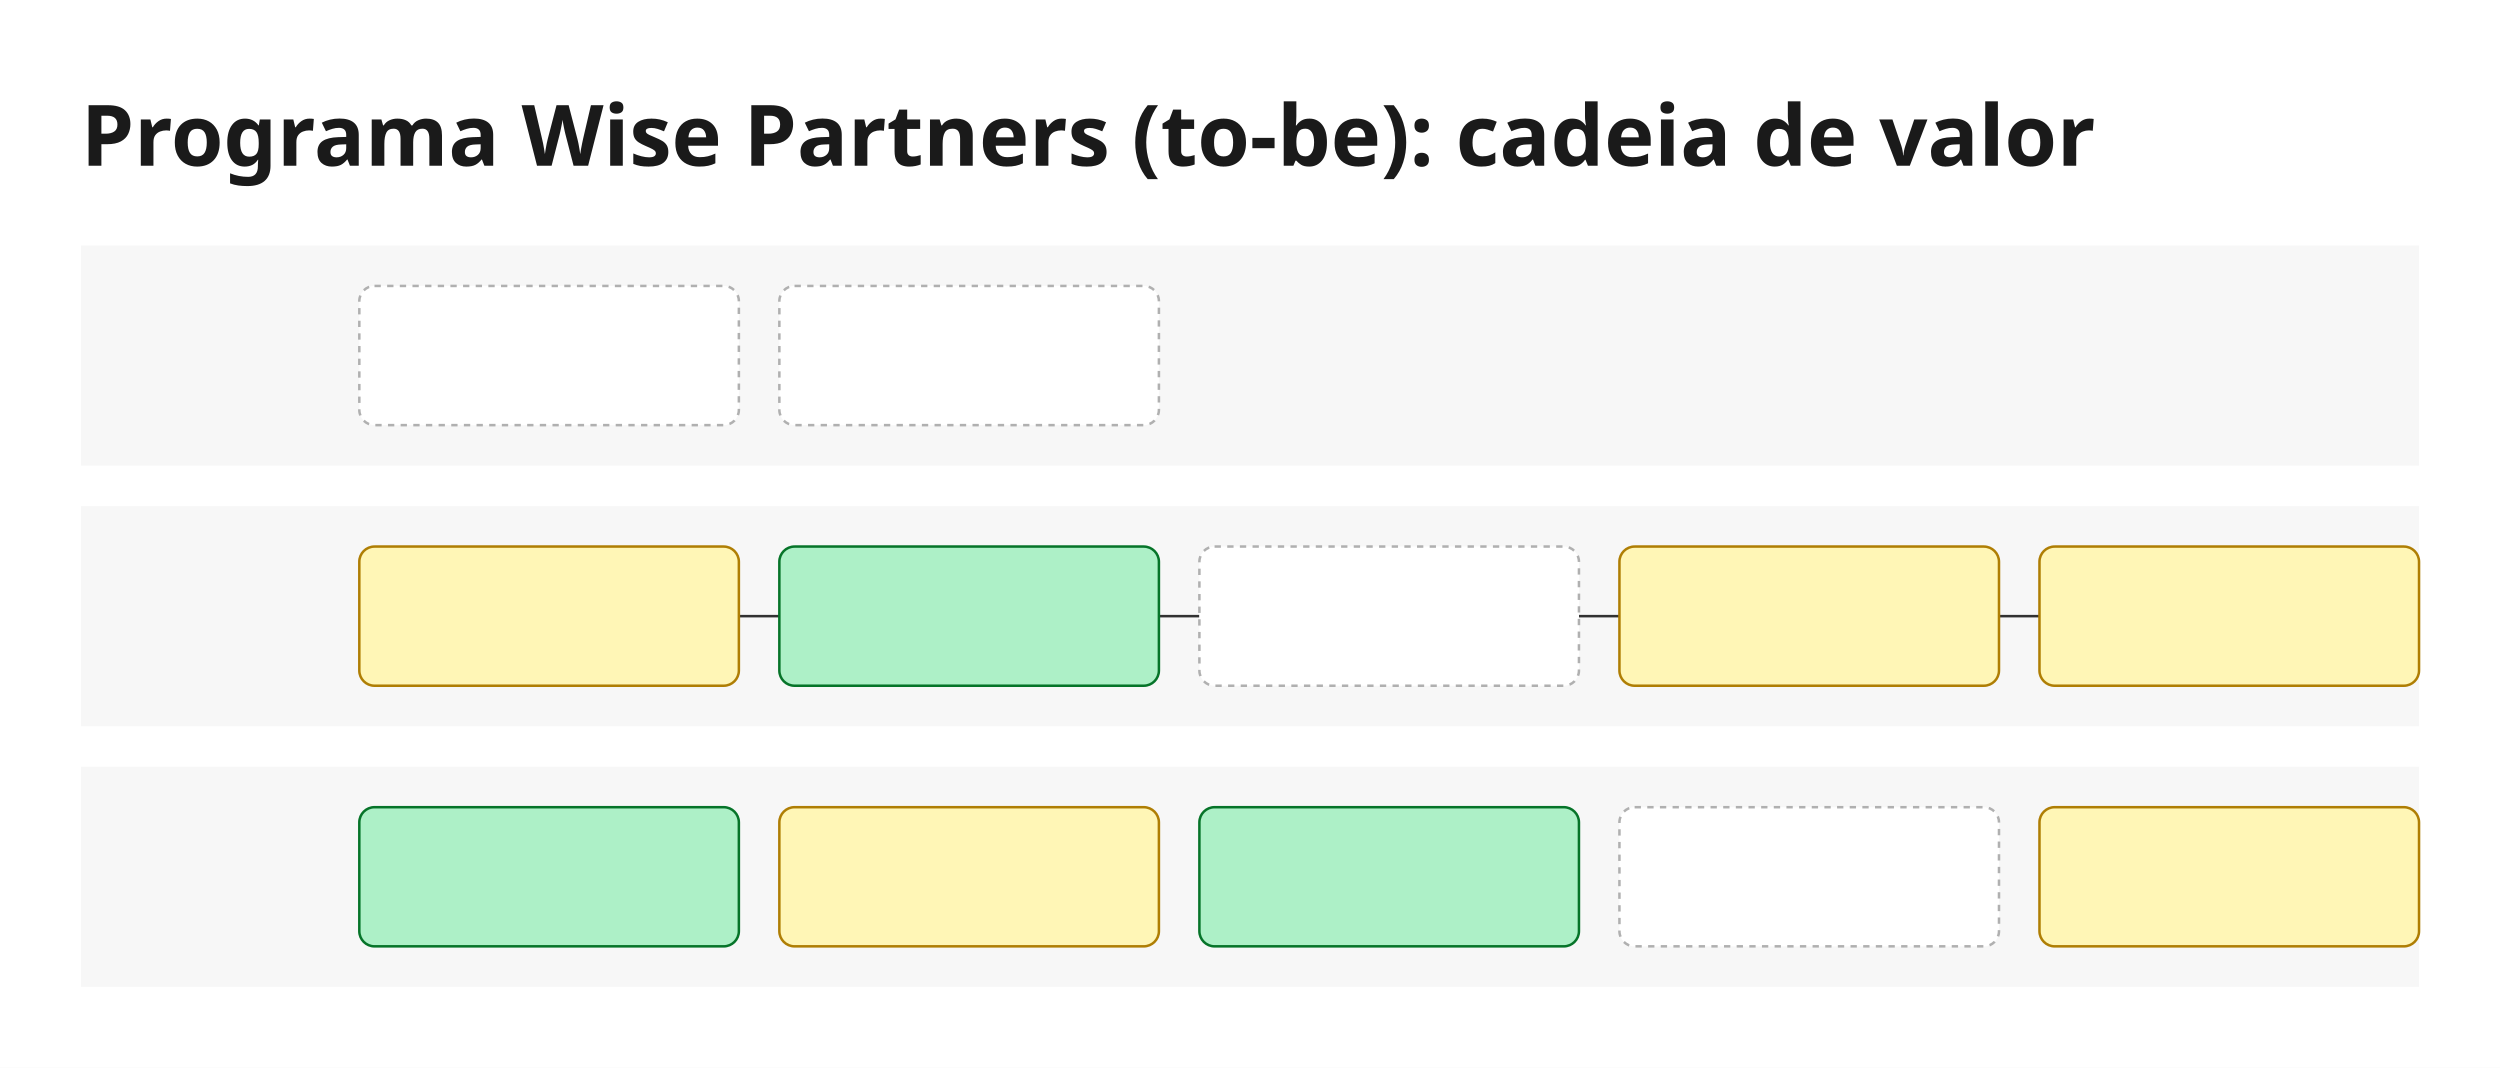
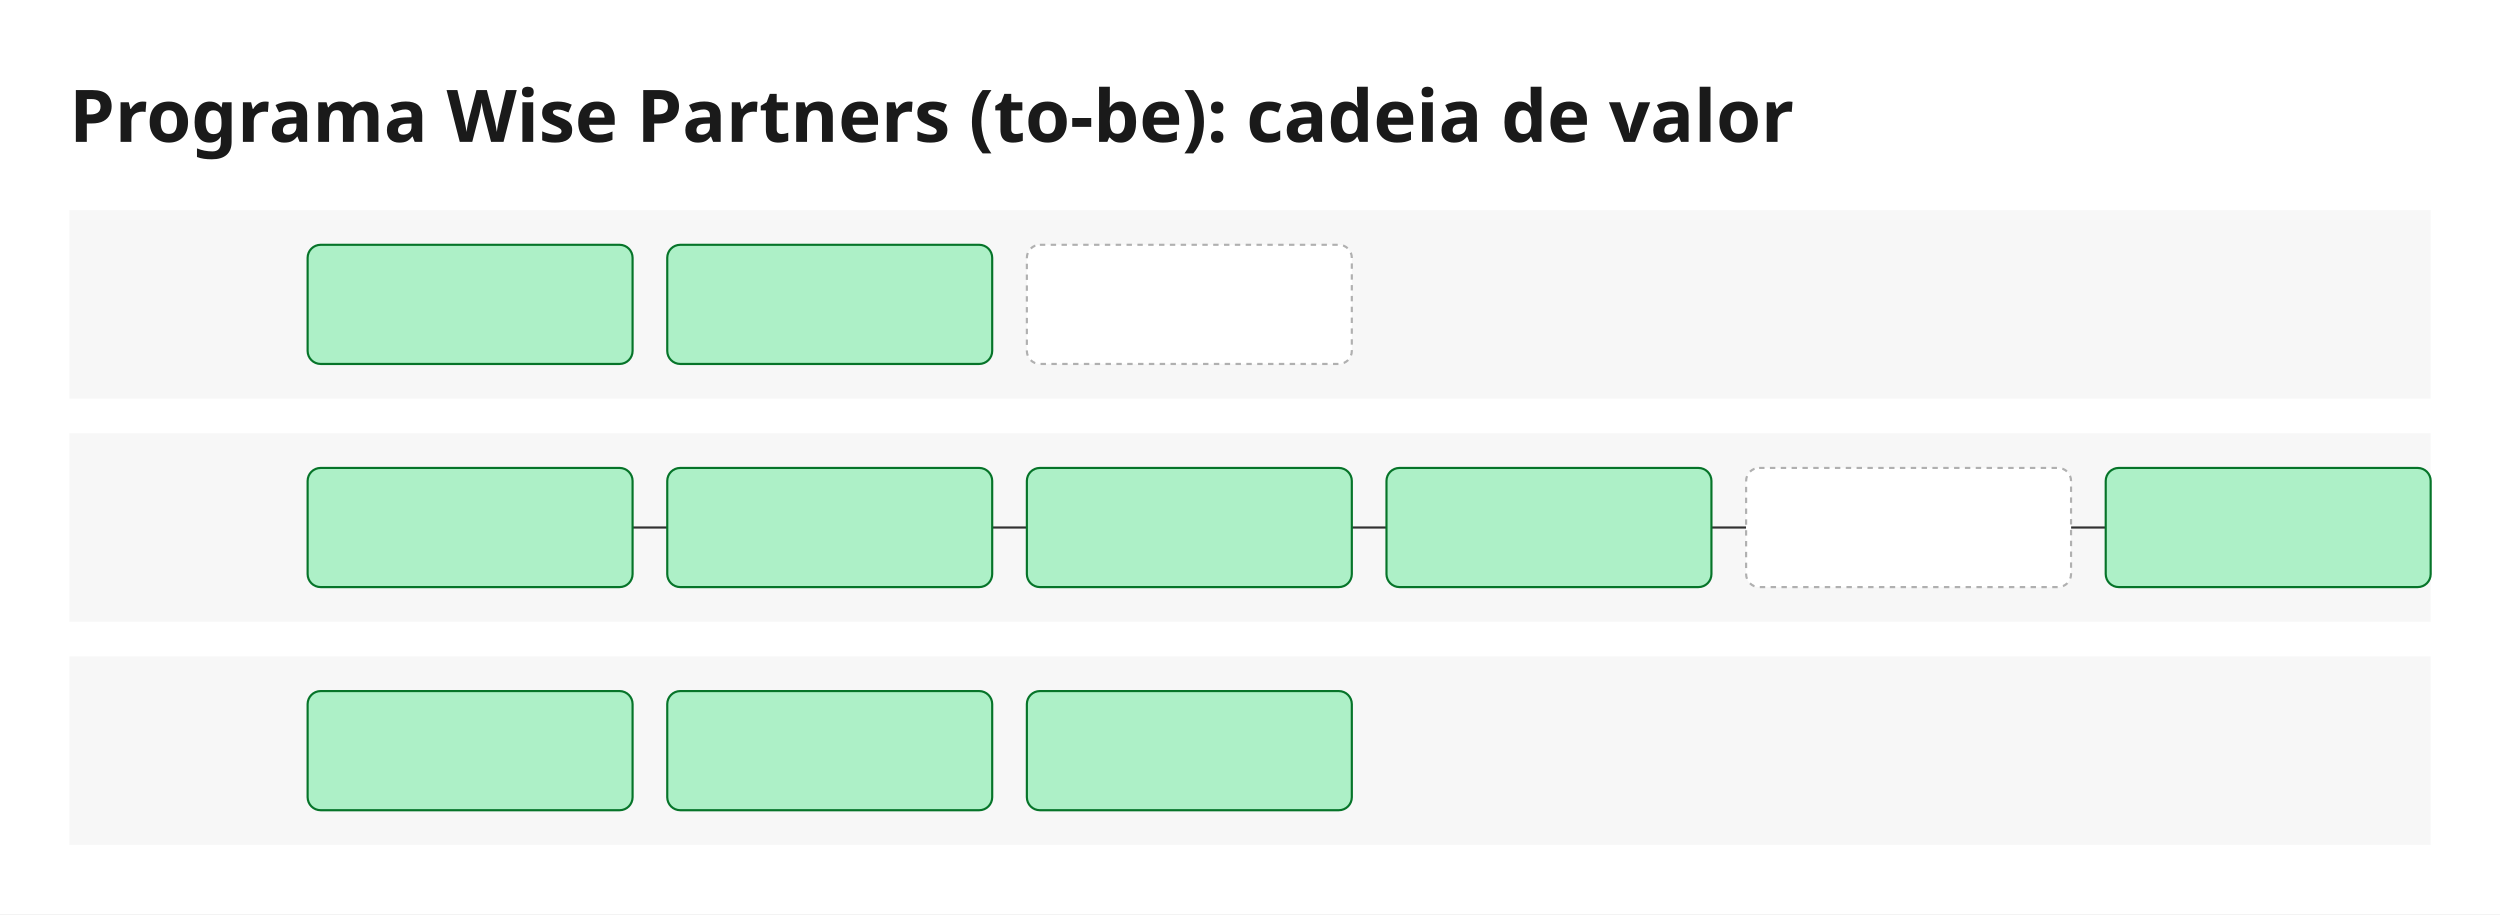
<svg xmlns="http://www.w3.org/2000/svg">
  <g id="f_cadeia" transform="translate(0,0)" data-frame="Cadeia de valor">
-     <rect data-type="frame" x="0" y="0" width="1976" height="844" fill="#ffffff" />
+     <rect data-type="frame" x="0" y="0" width="2308" height="844" fill="#ffffff" />
    <text x="64" y="131" font-family="noto_sans" font-size="67" font-weight="bold" fill="#1a1a1a">Programa Wise Partners (to-be): cadeia de valor</text>
-     <rect x="64" y="194" width="1848" height="174" fill="#f7f7f7" stroke="none" data-content="&lt;b&gt;Gestão&lt;/b&gt;" data-text-align="left" data-text-align-vertical="middle" data-font-size="33" data-font-family="noto_sans" data-text-color="#1a1a1a" />
-     <rect x="64" y="400" width="1848" height="174" fill="#f7f7f7" stroke="none" data-content="&lt;b&gt;Finalísticos&lt;/b&gt;" data-text-align="left" data-text-align-vertical="middle" data-font-size="33" data-font-family="noto_sans" data-text-color="#1a1a1a" />
-     <rect x="64" y="606" width="1848" height="174" fill="#f7f7f7" stroke="none" data-content="&lt;b&gt;Suporte&lt;/b&gt;" data-text-align="left" data-text-align-vertical="middle" data-font-size="33" data-font-family="noto_sans" data-text-color="#1a1a1a" />
-     <line x1="584" y1="487" x2="616" y2="487" stroke="#313131" stroke-width="2" data-arrow="end" data-shape="straight" data-start="c_P_29" data-end="c_P_39" data-start-side="right" data-end-side="left" />
-     <line x1="916" y1="487" x2="948" y2="487" stroke="#313131" stroke-width="2" data-arrow="end" data-shape="straight" data-start="c_P_39" data-end="c_P_51" data-start-side="right" data-end-side="left" />
-     <line x1="1248" y1="487" x2="1280" y2="487" stroke="#313131" stroke-width="2" data-arrow="end" data-shape="straight" data-start="c_P_51" data-end="c_P_60" data-start-side="right" data-end-side="left" />
-     <line x1="1580" y1="487" x2="1612" y2="487" stroke="#313131" stroke-width="2" data-arrow="end" data-shape="straight" data-start="c_P_60" data-end="c_P_71" data-start-side="right" data-end-side="left" />
-     <rect id="c_P_01" x="284" y="226" width="300" height="110" rx="12" fill="#ffffff" stroke="#b0b0b0" stroke-width="2" stroke-dasharray="5,5" data-text-color="#595959" data-font-family="noto_sans" data-content="&lt;b&gt;1 Arquitetar o ecossistema&lt;/b&gt;&lt;br&gt;Hipótese" data-font-size="22" />
-     <rect id="c_P_16" x="616" y="226" width="300" height="110" rx="12" fill="#ffffff" stroke="#b0b0b0" stroke-width="2" stroke-dasharray="5,5" data-text-color="#595959" data-font-family="noto_sans" data-content="&lt;b&gt;2 Gerir o programa por rituais&lt;/b&gt;&lt;br&gt;Hipótese" data-font-size="22" />
-     <rect id="c_P_29" x="284" y="432" width="300" height="110" rx="12" fill="#fff6b6" stroke="#af7e04" stroke-width="2" data-text-color="#1a1a1a" data-font-family="noto_sans" data-content="&lt;b&gt;3 Atrair e selecionar parceiros&lt;/b&gt;&lt;br&gt;Declarado" data-font-size="22" />
-     <rect id="c_P_39" x="616" y="432" width="300" height="110" rx="12" fill="#adf0c7" stroke="#067429" stroke-width="2" data-text-color="#1a1a1a" data-font-family="noto_sans" data-content="&lt;b&gt;4 Integrar e ativar parceiro&lt;/b&gt;&lt;br&gt;Confirmado" data-font-size="22" />
-     <rect id="c_P_51" x="948" y="432" width="300" height="110" rx="12" fill="#ffffff" stroke="#b0b0b0" stroke-width="2" stroke-dasharray="5,5" data-text-color="#595959" data-font-family="noto_sans" data-content="&lt;b&gt;5 Gerar oportunidades no ecossistema&lt;/b&gt;&lt;br&gt;Hipótese" data-font-size="22" />
-     <rect id="c_P_60" x="1280" y="432" width="300" height="110" rx="12" fill="#fff6b6" stroke="#af7e04" stroke-width="2" data-text-color="#1a1a1a" data-font-family="noto_sans" data-content="&lt;b&gt;6 Desenvolver o parceiro e a comunidade&lt;/b&gt;&lt;br&gt;Declarado" data-font-size="22" />
-     <rect id="c_P_71" x="1612" y="432" width="300" height="110" rx="12" fill="#fff6b6" stroke="#af7e04" stroke-width="2" data-text-color="#1a1a1a" data-font-family="noto_sans" data-content="&lt;b&gt;7 Reter ou encerrar a parceria&lt;/b&gt;&lt;br&gt;Declarado" data-font-size="22" />
-     <rect id="c_P_75" x="284" y="638" width="300" height="110" rx="12" fill="#adf0c7" stroke="#067429" stroke-width="2" data-text-color="#1a1a1a" data-font-family="noto_sans" data-content="&lt;b&gt;8 Manter a Prateleira de fornecedores&lt;/b&gt;&lt;br&gt;Confirmado" data-font-size="22" />
-     <rect id="c_P_76" x="616" y="638" width="300" height="110" rx="12" fill="#fff6b6" stroke="#af7e04" stroke-width="2" data-text-color="#1a1a1a" data-font-family="noto_sans" data-content="&lt;b&gt;9 Gerir conteúdos e capacitação&lt;/b&gt;&lt;br&gt;Declarado" data-font-size="22" />
-     <rect id="c_P_77" x="948" y="638" width="300" height="110" rx="12" fill="#adf0c7" stroke="#067429" stroke-width="2" data-text-color="#1a1a1a" data-font-family="noto_sans" data-content="&lt;b&gt;10 Gerir dados, atribuição e privacidade&lt;/b&gt;&lt;br&gt;Confirmado" data-font-size="22" />
-     <rect id="c_P_78" x="1280" y="638" width="300" height="110" rx="12" fill="#ffffff" stroke="#b0b0b0" stroke-width="2" stroke-dasharray="5,5" data-text-color="#595959" data-font-family="noto_sans" data-content="&lt;b&gt;11 Alinhar o ecossistema interno do grupo&lt;/b&gt;&lt;br&gt;Hipótese" data-font-size="22" />
-     <rect id="c_P_79" x="1612" y="638" width="300" height="110" rx="12" fill="#fff6b6" stroke="#af7e04" stroke-width="2" data-text-color="#1a1a1a" data-font-family="noto_sans" data-content="&lt;b&gt;12 Administrar o portal e os contratos&lt;/b&gt;&lt;br&gt;Declarado" data-font-size="22" />
+     <rect x="64" y="194" width="2180" height="174" fill="#f7f7f7" stroke="none" data-content="&lt;b&gt;Gestão&lt;/b&gt;" data-text-align="left" data-text-align-vertical="middle" data-font-size="33" data-font-family="noto_sans" data-text-color="#1a1a1a" />
+     <rect x="64" y="400" width="2180" height="174" fill="#f7f7f7" stroke="none" data-content="&lt;b&gt;Finalísticos&lt;/b&gt;" data-text-align="left" data-text-align-vertical="middle" data-font-size="33" data-font-family="noto_sans" data-text-color="#1a1a1a" />
+     <rect x="64" y="606" width="2180" height="174" fill="#f7f7f7" stroke="none" data-content="&lt;b&gt;Suporte&lt;/b&gt;" data-text-align="left" data-text-align-vertical="middle" data-font-size="33" data-font-family="noto_sans" data-text-color="#1a1a1a" />
+     <line x1="584" y1="487" x2="616" y2="487" stroke="#313131" stroke-width="2" data-arrow="end" data-shape="straight" data-start="c_P_21" data-end="c_P_27" data-start-side="right" data-end-side="left" />
+     <line x1="916" y1="487" x2="948" y2="487" stroke="#313131" stroke-width="2" data-arrow="end" data-shape="straight" data-start="c_P_27" data-end="c_P_32" data-start-side="right" data-end-side="left" />
+     <line x1="1248" y1="487" x2="1280" y2="487" stroke="#313131" stroke-width="2" data-arrow="end" data-shape="straight" data-start="c_P_32" data-end="c_P_41" data-start-side="right" data-end-side="left" />
+     <line x1="1580" y1="487" x2="1612" y2="487" stroke="#313131" stroke-width="2" data-arrow="end" data-shape="straight" data-start="c_P_41" data-end="c_P_47" data-start-side="right" data-end-side="left" />
+     <line x1="1912" y1="487" x2="1944" y2="487" stroke="#313131" stroke-width="2" data-arrow="end" data-shape="straight" data-start="c_P_47" data-end="c_P_52" data-start-side="right" data-end-side="left" />
+     <rect id="c_P_01" x="284" y="226" width="300" height="110" rx="12" fill="#adf0c7" stroke="#067429" stroke-width="2" data-text-color="#1a1a1a" data-font-family="noto_sans" data-content="&lt;b&gt;1 Arquitetar o ecossistema&lt;/b&gt;&lt;br&gt;Confirmado" data-font-size="22" />
+     <rect id="c_P_08" x="616" y="226" width="300" height="110" rx="12" fill="#adf0c7" stroke="#067429" stroke-width="2" data-text-color="#1a1a1a" data-font-family="noto_sans" data-content="&lt;b&gt;2 Gerir o programa por rituais&lt;/b&gt;&lt;br&gt;Confirmado" data-font-size="22" />
+     <rect id="c_P_15" x="948" y="226" width="300" height="110" rx="12" fill="#ffffff" stroke="#b0b0b0" stroke-width="2" stroke-dasharray="5,5" data-text-color="#595959" data-font-family="noto_sans" data-content="&lt;b&gt;3 Medir e aprender&lt;/b&gt;&lt;br&gt;Hipótese" data-font-size="22" />
+     <rect id="c_P_21" x="284" y="432" width="300" height="110" rx="12" fill="#adf0c7" stroke="#067429" stroke-width="2" data-text-color="#1a1a1a" data-font-family="noto_sans" data-content="&lt;b&gt;4 Atrair e selecionar parceiros&lt;/b&gt;&lt;br&gt;Confirmado" data-font-size="22" />
+     <rect id="c_P_27" x="616" y="432" width="300" height="110" rx="12" fill="#adf0c7" stroke="#067429" stroke-width="2" data-text-color="#1a1a1a" data-font-family="noto_sans" data-content="&lt;b&gt;5 Integrar e ativar parceiro&lt;/b&gt;&lt;br&gt;Confirmado" data-font-size="22" />
+     <rect id="c_P_32" x="948" y="432" width="300" height="110" rx="12" fill="#adf0c7" stroke="#067429" stroke-width="2" data-text-color="#1a1a1a" data-font-family="noto_sans" data-content="&lt;b&gt;6 Gerar oportunidades no ecossistema&lt;/b&gt;&lt;br&gt;Confirmado" data-font-size="22" />
+     <rect id="c_P_41" x="1280" y="432" width="300" height="110" rx="12" fill="#adf0c7" stroke="#067429" stroke-width="2" data-text-color="#1a1a1a" data-font-family="noto_sans" data-content="&lt;b&gt;7 Desenvolver o parceiro&lt;/b&gt;&lt;br&gt;Confirmado" data-font-size="22" />
+     <rect id="c_P_47" x="1612" y="432" width="300" height="110" rx="12" fill="#ffffff" stroke="#b0b0b0" stroke-width="2" stroke-dasharray="5,5" data-text-color="#595959" data-font-family="noto_sans" data-content="&lt;b&gt;8 Cultivar a comunidade Wise Partners&lt;/b&gt;&lt;br&gt;Hipótese" data-font-size="22" />
+     <rect id="c_P_52" x="1944" y="432" width="300" height="110" rx="12" fill="#adf0c7" stroke="#067429" stroke-width="2" data-text-color="#1a1a1a" data-font-family="noto_sans" data-content="&lt;b&gt;9 Reter ou encerrar a parceria&lt;/b&gt;&lt;br&gt;Confirmado" data-font-size="22" />
+     <rect id="c_P_56" x="284" y="638" width="300" height="110" rx="12" fill="#adf0c7" stroke="#067429" stroke-width="2" data-text-color="#1a1a1a" data-font-family="noto_sans" data-content="&lt;b&gt;10 Manter a Prateleira de fornecedores&lt;/b&gt;&lt;br&gt;Confirmado" data-font-size="22" />
+     <rect id="c_P_57" x="616" y="638" width="300" height="110" rx="12" fill="#adf0c7" stroke="#067429" stroke-width="2" data-text-color="#1a1a1a" data-font-family="noto_sans" data-content="&lt;b&gt;11 Equipar o parceiro para indicar&lt;/b&gt;&lt;br&gt;Confirmado" data-font-size="22" />
+     <rect id="c_P_58" x="948" y="638" width="300" height="110" rx="12" fill="#adf0c7" stroke="#067429" stroke-width="2" data-text-color="#1a1a1a" data-font-family="noto_sans" data-content="&lt;b&gt;12 Operar o portal no centro da gestão&lt;/b&gt;&lt;br&gt;Confirmado" data-font-size="22" />
  </g>
</svg>
